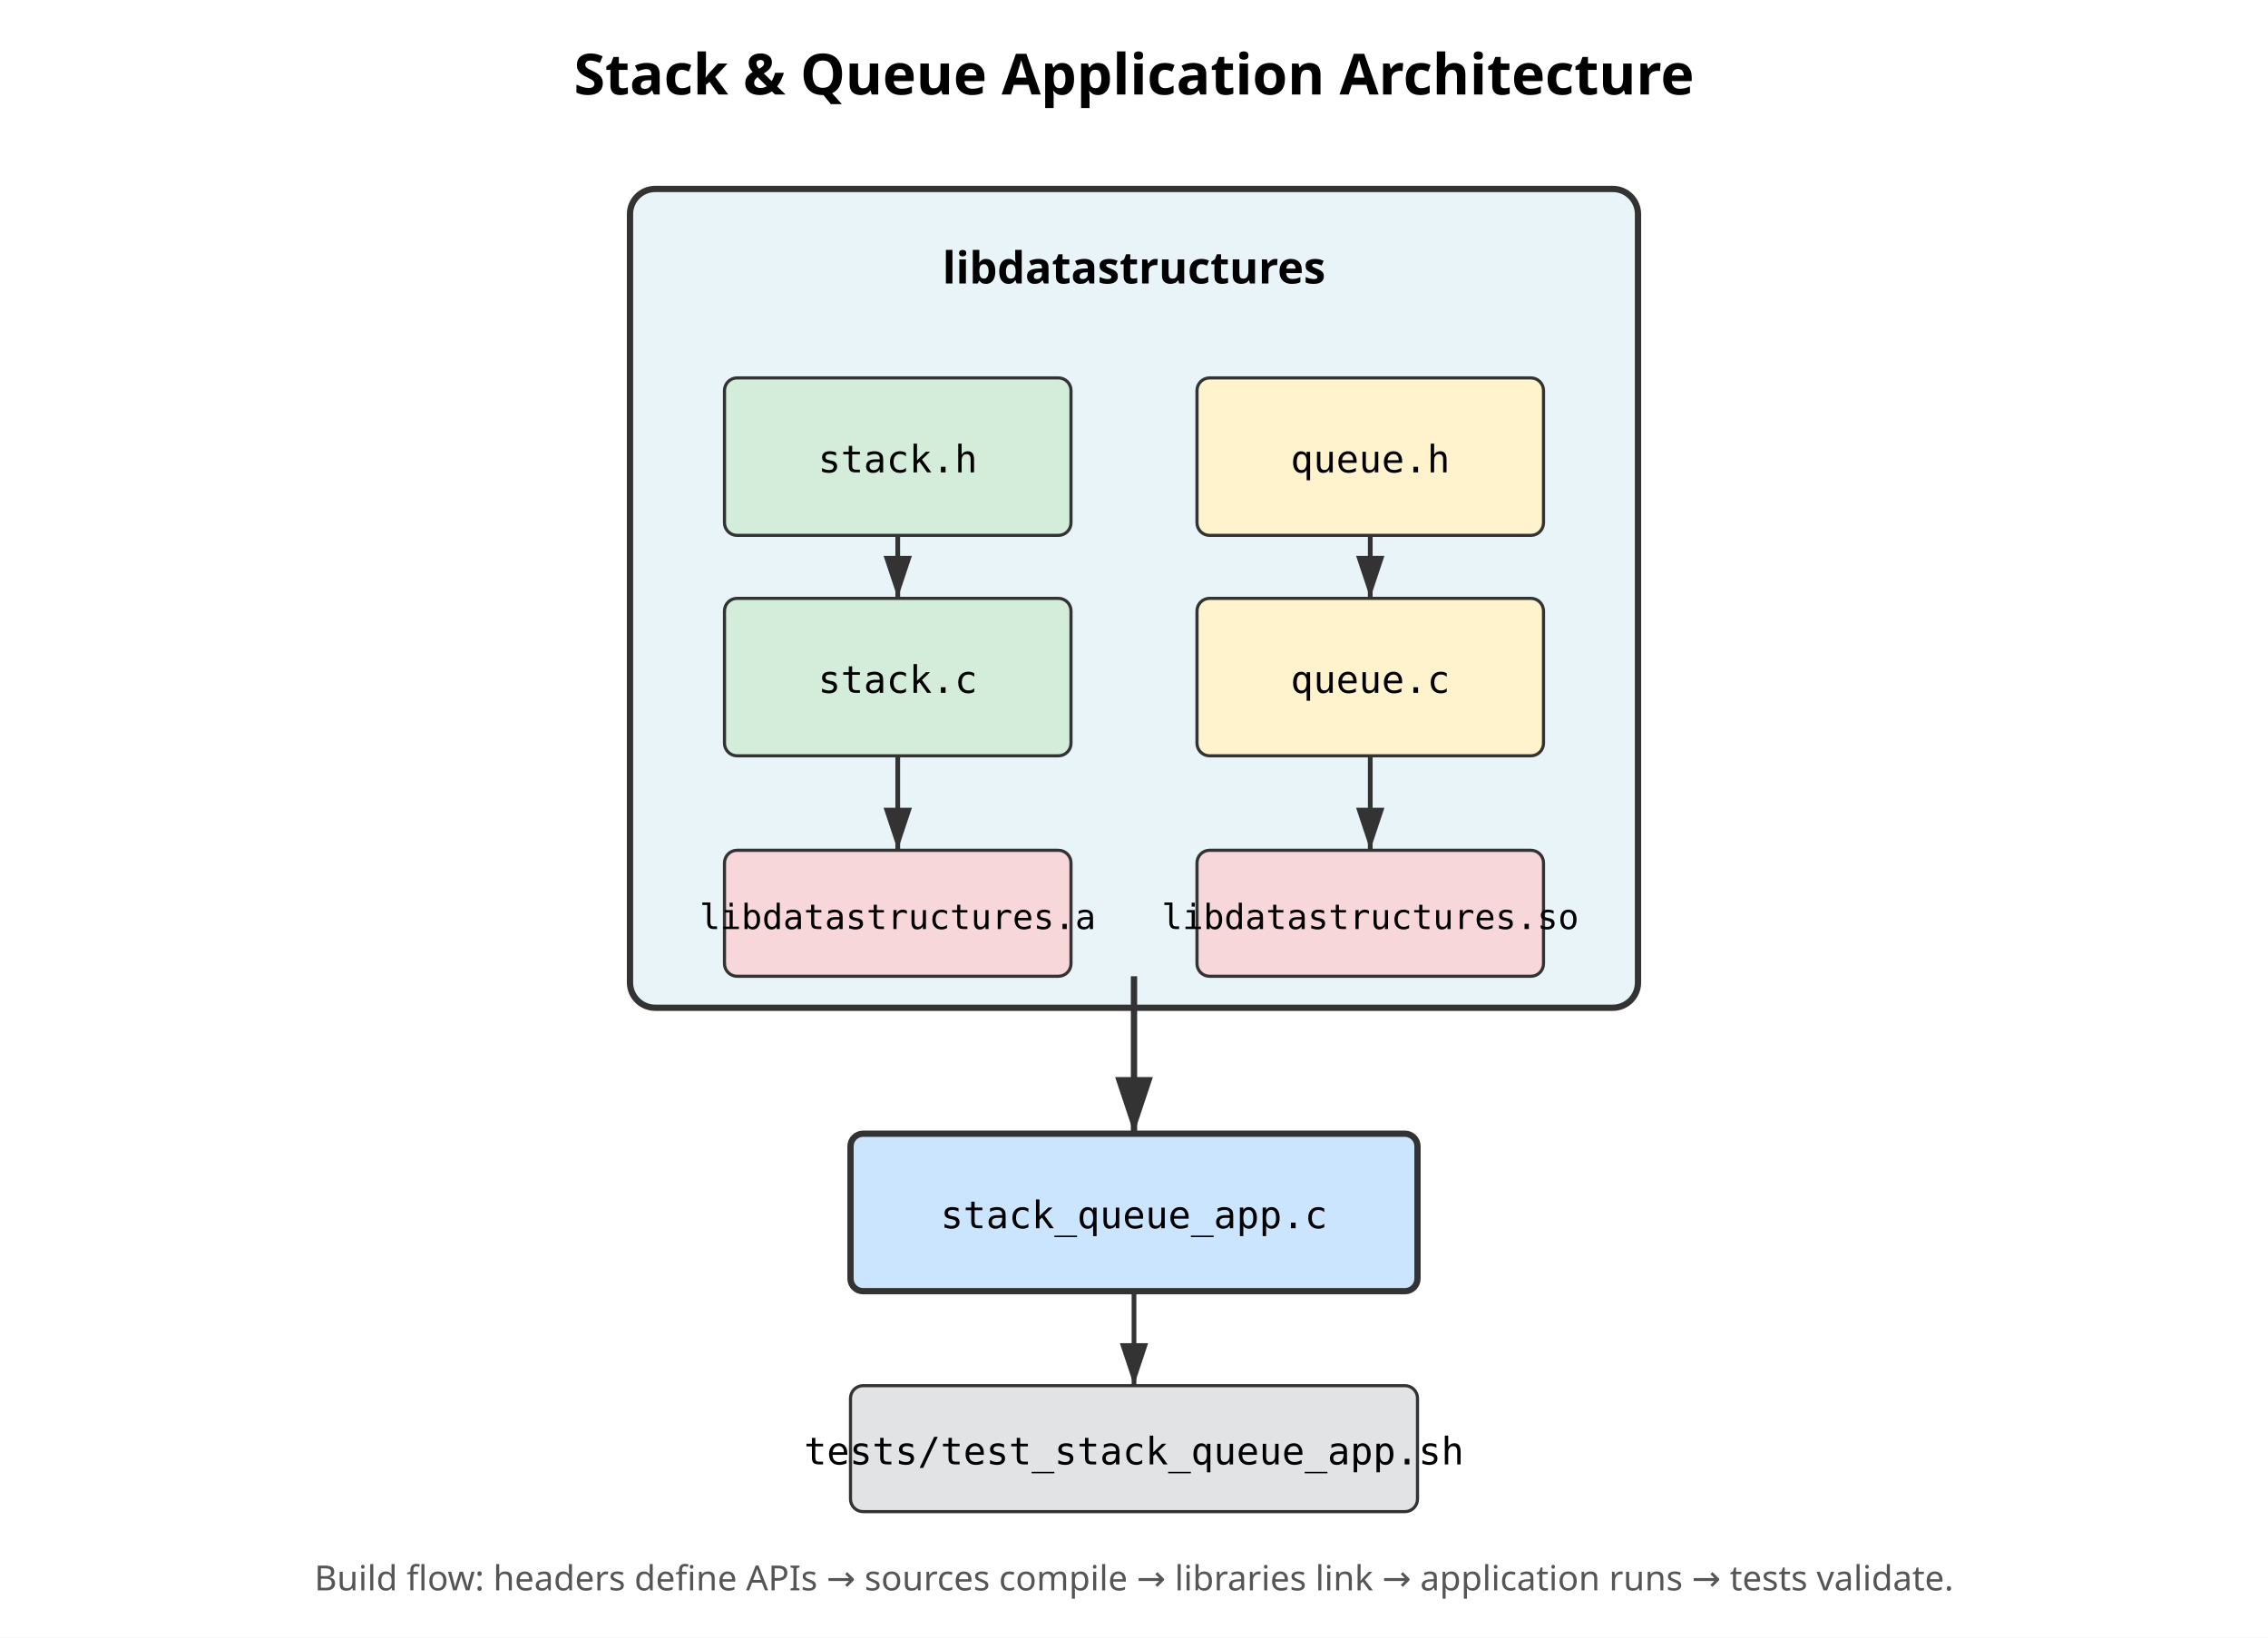
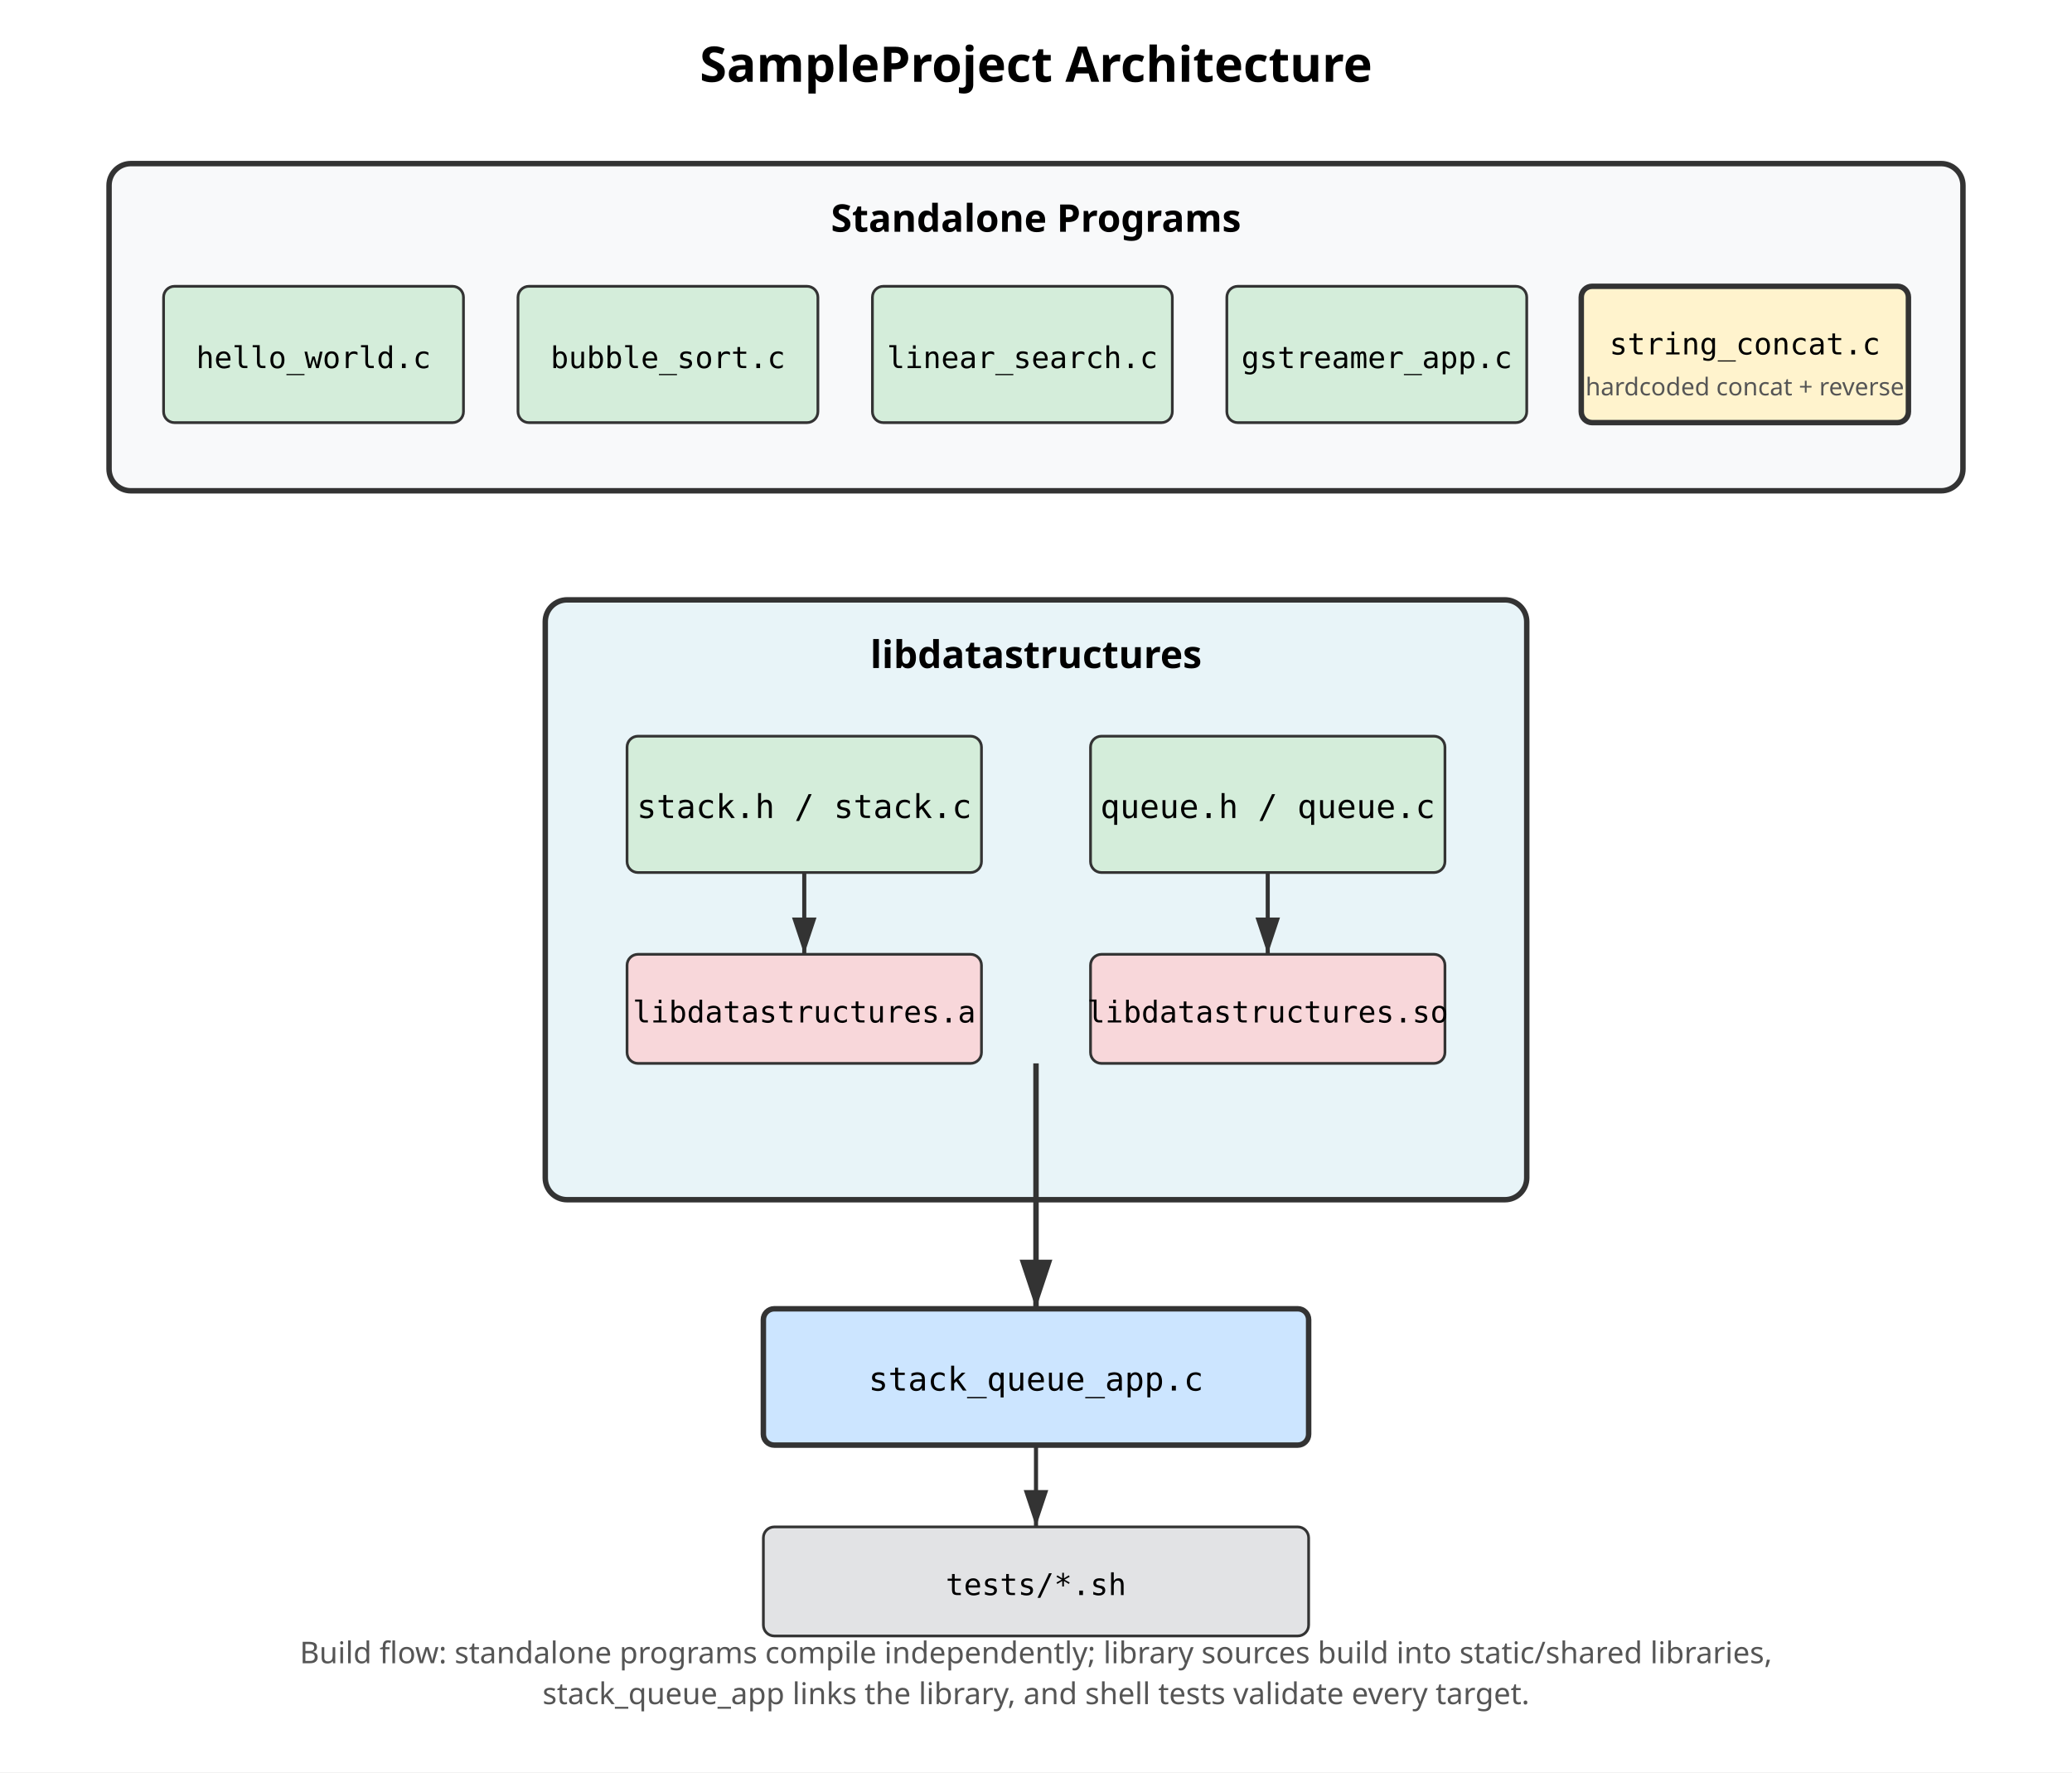
- <svg xmlns="http://www.w3.org/2000/svg" width="720" height="520" viewBox="0 0 720 520">
-   <rect width="720" height="520" fill="#ffffff" />
-   <text x="360" y="30" font-family="sans-serif" font-size="18" font-weight="bold" text-anchor="middle">Stack &amp; Queue Application Architecture</text>
-   <rect x="200" y="60" width="320" height="260" fill="#e8f4f8" stroke="#333" stroke-width="2" rx="8" />
-   <text x="360" y="90" font-family="sans-serif" font-size="14" font-weight="bold" text-anchor="middle">libdatastructures</text>
-   <rect x="230" y="120" width="110" height="50" fill="#d4edda" stroke="#333" stroke-width="1" rx="4" />
-   <text x="285" y="150" font-family="monospace" font-size="12" text-anchor="middle">stack.h</text>
-   <rect x="230" y="190" width="110" height="50" fill="#d4edda" stroke="#333" stroke-width="1" rx="4" />
-   <text x="285" y="220" font-family="monospace" font-size="12" text-anchor="middle">stack.c</text>
-   <rect x="380" y="120" width="110" height="50" fill="#fff3cd" stroke="#333" stroke-width="1" rx="4" />
-   <text x="435" y="150" font-family="monospace" font-size="12" text-anchor="middle">queue.h</text>
-   <rect x="380" y="190" width="110" height="50" fill="#fff3cd" stroke="#333" stroke-width="1" rx="4" />
-   <text x="435" y="220" font-family="monospace" font-size="12" text-anchor="middle">queue.c</text>
-   <rect x="230" y="270" width="110" height="40" fill="#f8d7da" stroke="#333" stroke-width="1" rx="4" />
-   <text x="285" y="295" font-family="monospace" font-size="11" text-anchor="middle">libdatastructures.a</text>
-   <rect x="380" y="270" width="110" height="40" fill="#f8d7da" stroke="#333" stroke-width="1" rx="4" />
-   <text x="435" y="295" font-family="monospace" font-size="11" text-anchor="middle">libdatastructures.so</text>
-   <rect x="270" y="360" width="180" height="50" fill="#cce5ff" stroke="#333" stroke-width="2" rx="4" />
-   <text x="360" y="390" font-family="monospace" font-size="12" text-anchor="middle">stack_queue_app.c</text>
-   <rect x="270" y="440" width="180" height="40" fill="#e2e3e5" stroke="#333" stroke-width="1" rx="4" />
-   <text x="360" y="465" font-family="monospace" font-size="12" text-anchor="middle">tests/test_stack_queue_app.sh</text>
-   <line x1="285" y1="170" x2="285" y2="190" stroke="#333" stroke-width="1.5" marker-end="url(#arrow)" />
-   <line x1="435" y1="170" x2="435" y2="190" stroke="#333" stroke-width="1.5" marker-end="url(#arrow)" />
-   <line x1="285" y1="240" x2="285" y2="270" stroke="#333" stroke-width="1.5" marker-end="url(#arrow)" />
-   <line x1="435" y1="240" x2="435" y2="270" stroke="#333" stroke-width="1.5" marker-end="url(#arrow)" />
-   <line x1="360" y1="310" x2="360" y2="360" stroke="#333" stroke-width="2" marker-end="url(#arrow)" />
-   <line x1="360" y1="410" x2="360" y2="440" stroke="#333" stroke-width="1.5" marker-end="url(#arrow)" />
+ <svg xmlns="http://www.w3.org/2000/svg" width="760" height="650" viewBox="0 0 760 650">
+   <rect width="760" height="650" fill="#ffffff" />
+   <text x="380" y="30" font-family="sans-serif" font-size="18" font-weight="bold" text-anchor="middle">SampleProject Architecture</text>
+   <rect x="40" y="60" width="680" height="120" fill="#f8f9fa" stroke="#333" stroke-width="2" rx="8" />
+   <text x="380" y="85" font-family="sans-serif" font-size="14" font-weight="bold" text-anchor="middle">Standalone Programs</text>
+   <rect x="60" y="105" width="110" height="50" fill="#d4edda" stroke="#333" stroke-width="1" rx="4" />
+   <text x="115" y="135" font-family="monospace" font-size="11" text-anchor="middle">hello_world.c</text>
+   <rect x="190" y="105" width="110" height="50" fill="#d4edda" stroke="#333" stroke-width="1" rx="4" />
+   <text x="245" y="135" font-family="monospace" font-size="11" text-anchor="middle">bubble_sort.c</text>
+   <rect x="320" y="105" width="110" height="50" fill="#d4edda" stroke="#333" stroke-width="1" rx="4" />
+   <text x="375" y="135" font-family="monospace" font-size="11" text-anchor="middle">linear_search.c</text>
+   <rect x="450" y="105" width="110" height="50" fill="#d4edda" stroke="#333" stroke-width="1" rx="4" />
+   <text x="505" y="135" font-family="monospace" font-size="11" text-anchor="middle">gstreamer_app.c</text>
+   <rect x="580" y="105" width="120" height="50" fill="#fff3cd" stroke="#333" stroke-width="2" rx="4" />
+   <text x="640" y="130" font-family="monospace" font-size="11" text-anchor="middle">string_concat.c</text>
+   <text x="640" y="145" font-family="sans-serif" font-size="9" text-anchor="middle" fill="#555">hardcoded concat + reverse</text>
+   <rect x="200" y="220" width="360" height="220" fill="#e8f4f8" stroke="#333" stroke-width="2" rx="8" />
+   <text x="380" y="245" font-family="sans-serif" font-size="14" font-weight="bold" text-anchor="middle">libdatastructures</text>
+   <rect x="230" y="270" width="130" height="50" fill="#d4edda" stroke="#333" stroke-width="1" rx="4" />
+   <text x="295" y="300" font-family="monospace" font-size="12" text-anchor="middle">stack.h / stack.c</text>
+   <rect x="400" y="270" width="130" height="50" fill="#d4edda" stroke="#333" stroke-width="1" rx="4" />
+   <text x="465" y="300" font-family="monospace" font-size="12" text-anchor="middle">queue.h / queue.c</text>
+   <rect x="230" y="350" width="130" height="40" fill="#f8d7da" stroke="#333" stroke-width="1" rx="4" />
+   <text x="295" y="375" font-family="monospace" font-size="11" text-anchor="middle">libdatastructures.a</text>
+   <rect x="400" y="350" width="130" height="40" fill="#f8d7da" stroke="#333" stroke-width="1" rx="4" />
+   <text x="465" y="375" font-family="monospace" font-size="11" text-anchor="middle">libdatastructures.so</text>
+   <rect x="280" y="480" width="200" height="50" fill="#cce5ff" stroke="#333" stroke-width="2" rx="4" />
+   <text x="380" y="510" font-family="monospace" font-size="12" text-anchor="middle">stack_queue_app.c</text>
+   <rect x="280" y="560" width="200" height="40" fill="#e2e3e5" stroke="#333" stroke-width="1" rx="4" />
+   <text x="380" y="585" font-family="monospace" font-size="11" text-anchor="middle">tests/*.sh</text>
+   <line x1="295" y1="320" x2="295" y2="350" stroke="#333" stroke-width="1.5" marker-end="url(#arrow)" />
+   <line x1="465" y1="320" x2="465" y2="350" stroke="#333" stroke-width="1.5" marker-end="url(#arrow)" />
+   <line x1="380" y1="390" x2="380" y2="480" stroke="#333" stroke-width="2" marker-end="url(#arrow)" />
+   <line x1="380" y1="530" x2="380" y2="560" stroke="#333" stroke-width="1.5" marker-end="url(#arrow)" />
  <defs>
    <marker id="arrow" markerWidth="10" markerHeight="10" refX="9" refY="3" orient="auto" markerUnits="strokeWidth">
      <path d="M0,0 L0,6 L9,3 z" fill="#333" />
    </marker>
  </defs>
-   <text x="360" y="505" font-family="sans-serif" font-size="11" text-anchor="middle" fill="#555">
-     Build flow: headers define APIs → sources compile → libraries link → application runs → tests validate.
+   <text x="380" y="610" font-family="sans-serif" font-size="11" text-anchor="middle" fill="#555">
+     Build flow: standalone programs compile independently; library sources build into static/shared libraries,
+   </text>
+   <text x="380" y="625" font-family="sans-serif" font-size="11" text-anchor="middle" fill="#555">
+     stack_queue_app links the library, and shell tests validate every target.
  </text>
</svg>
